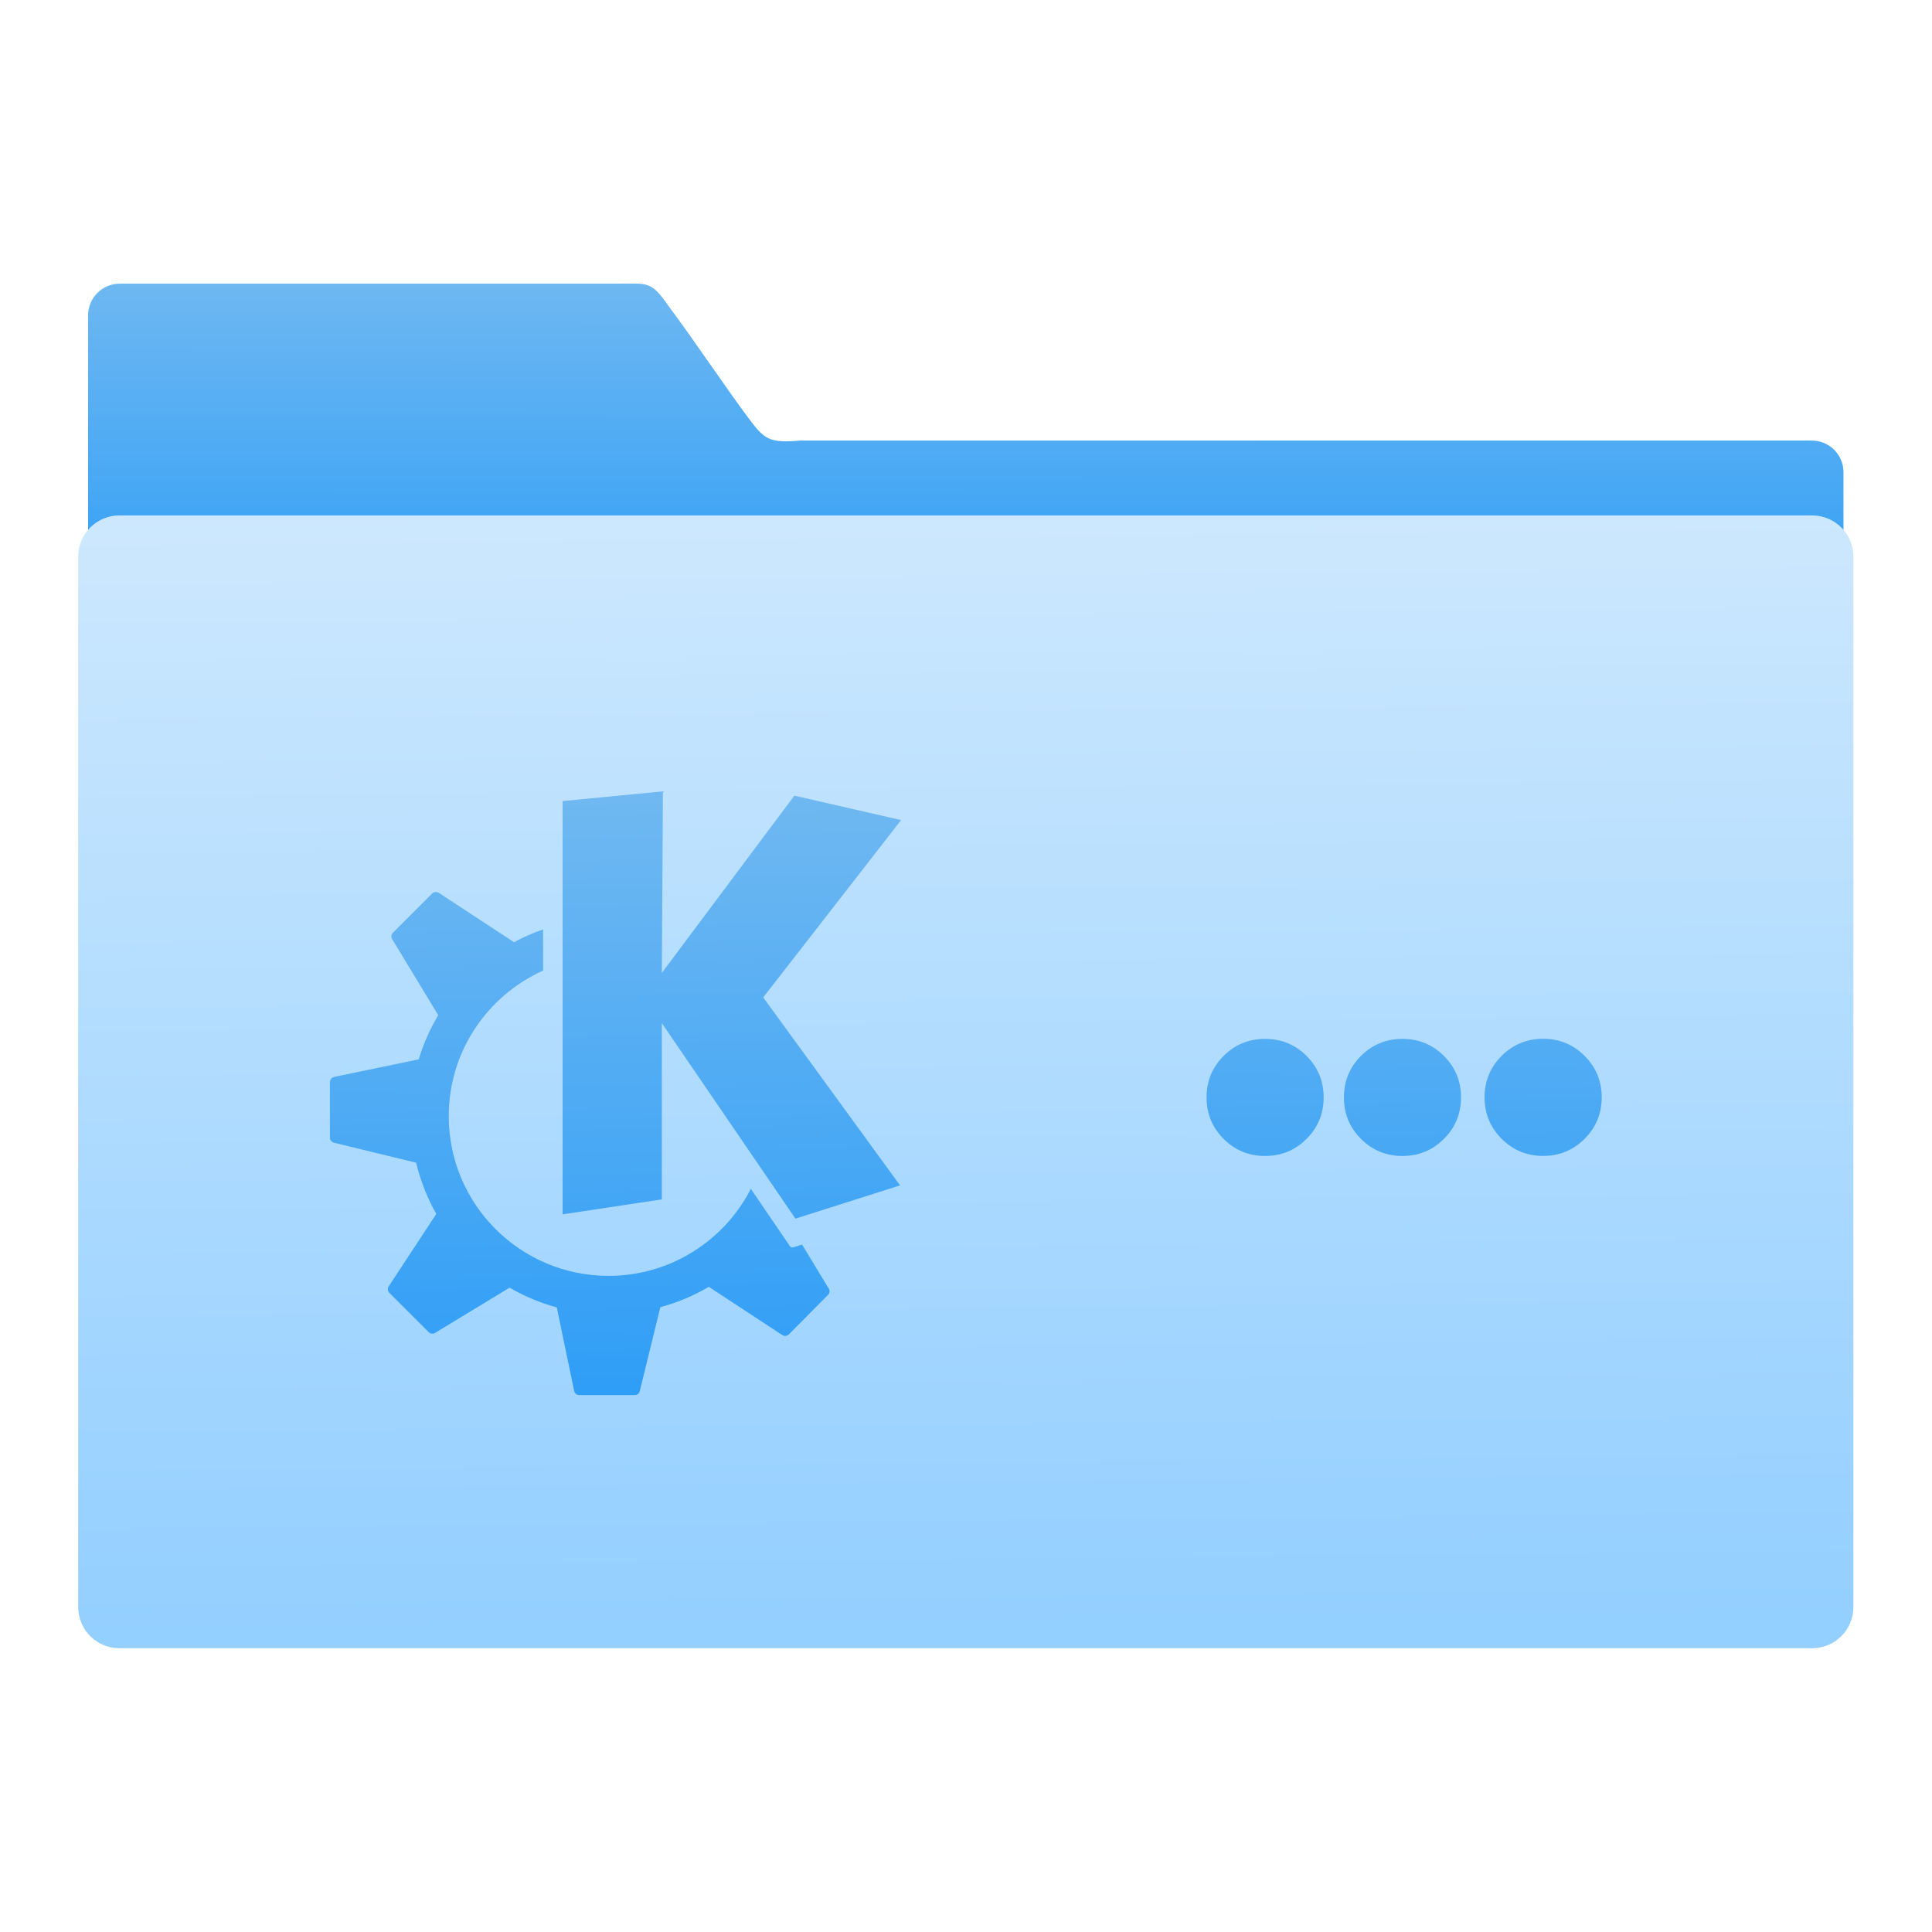
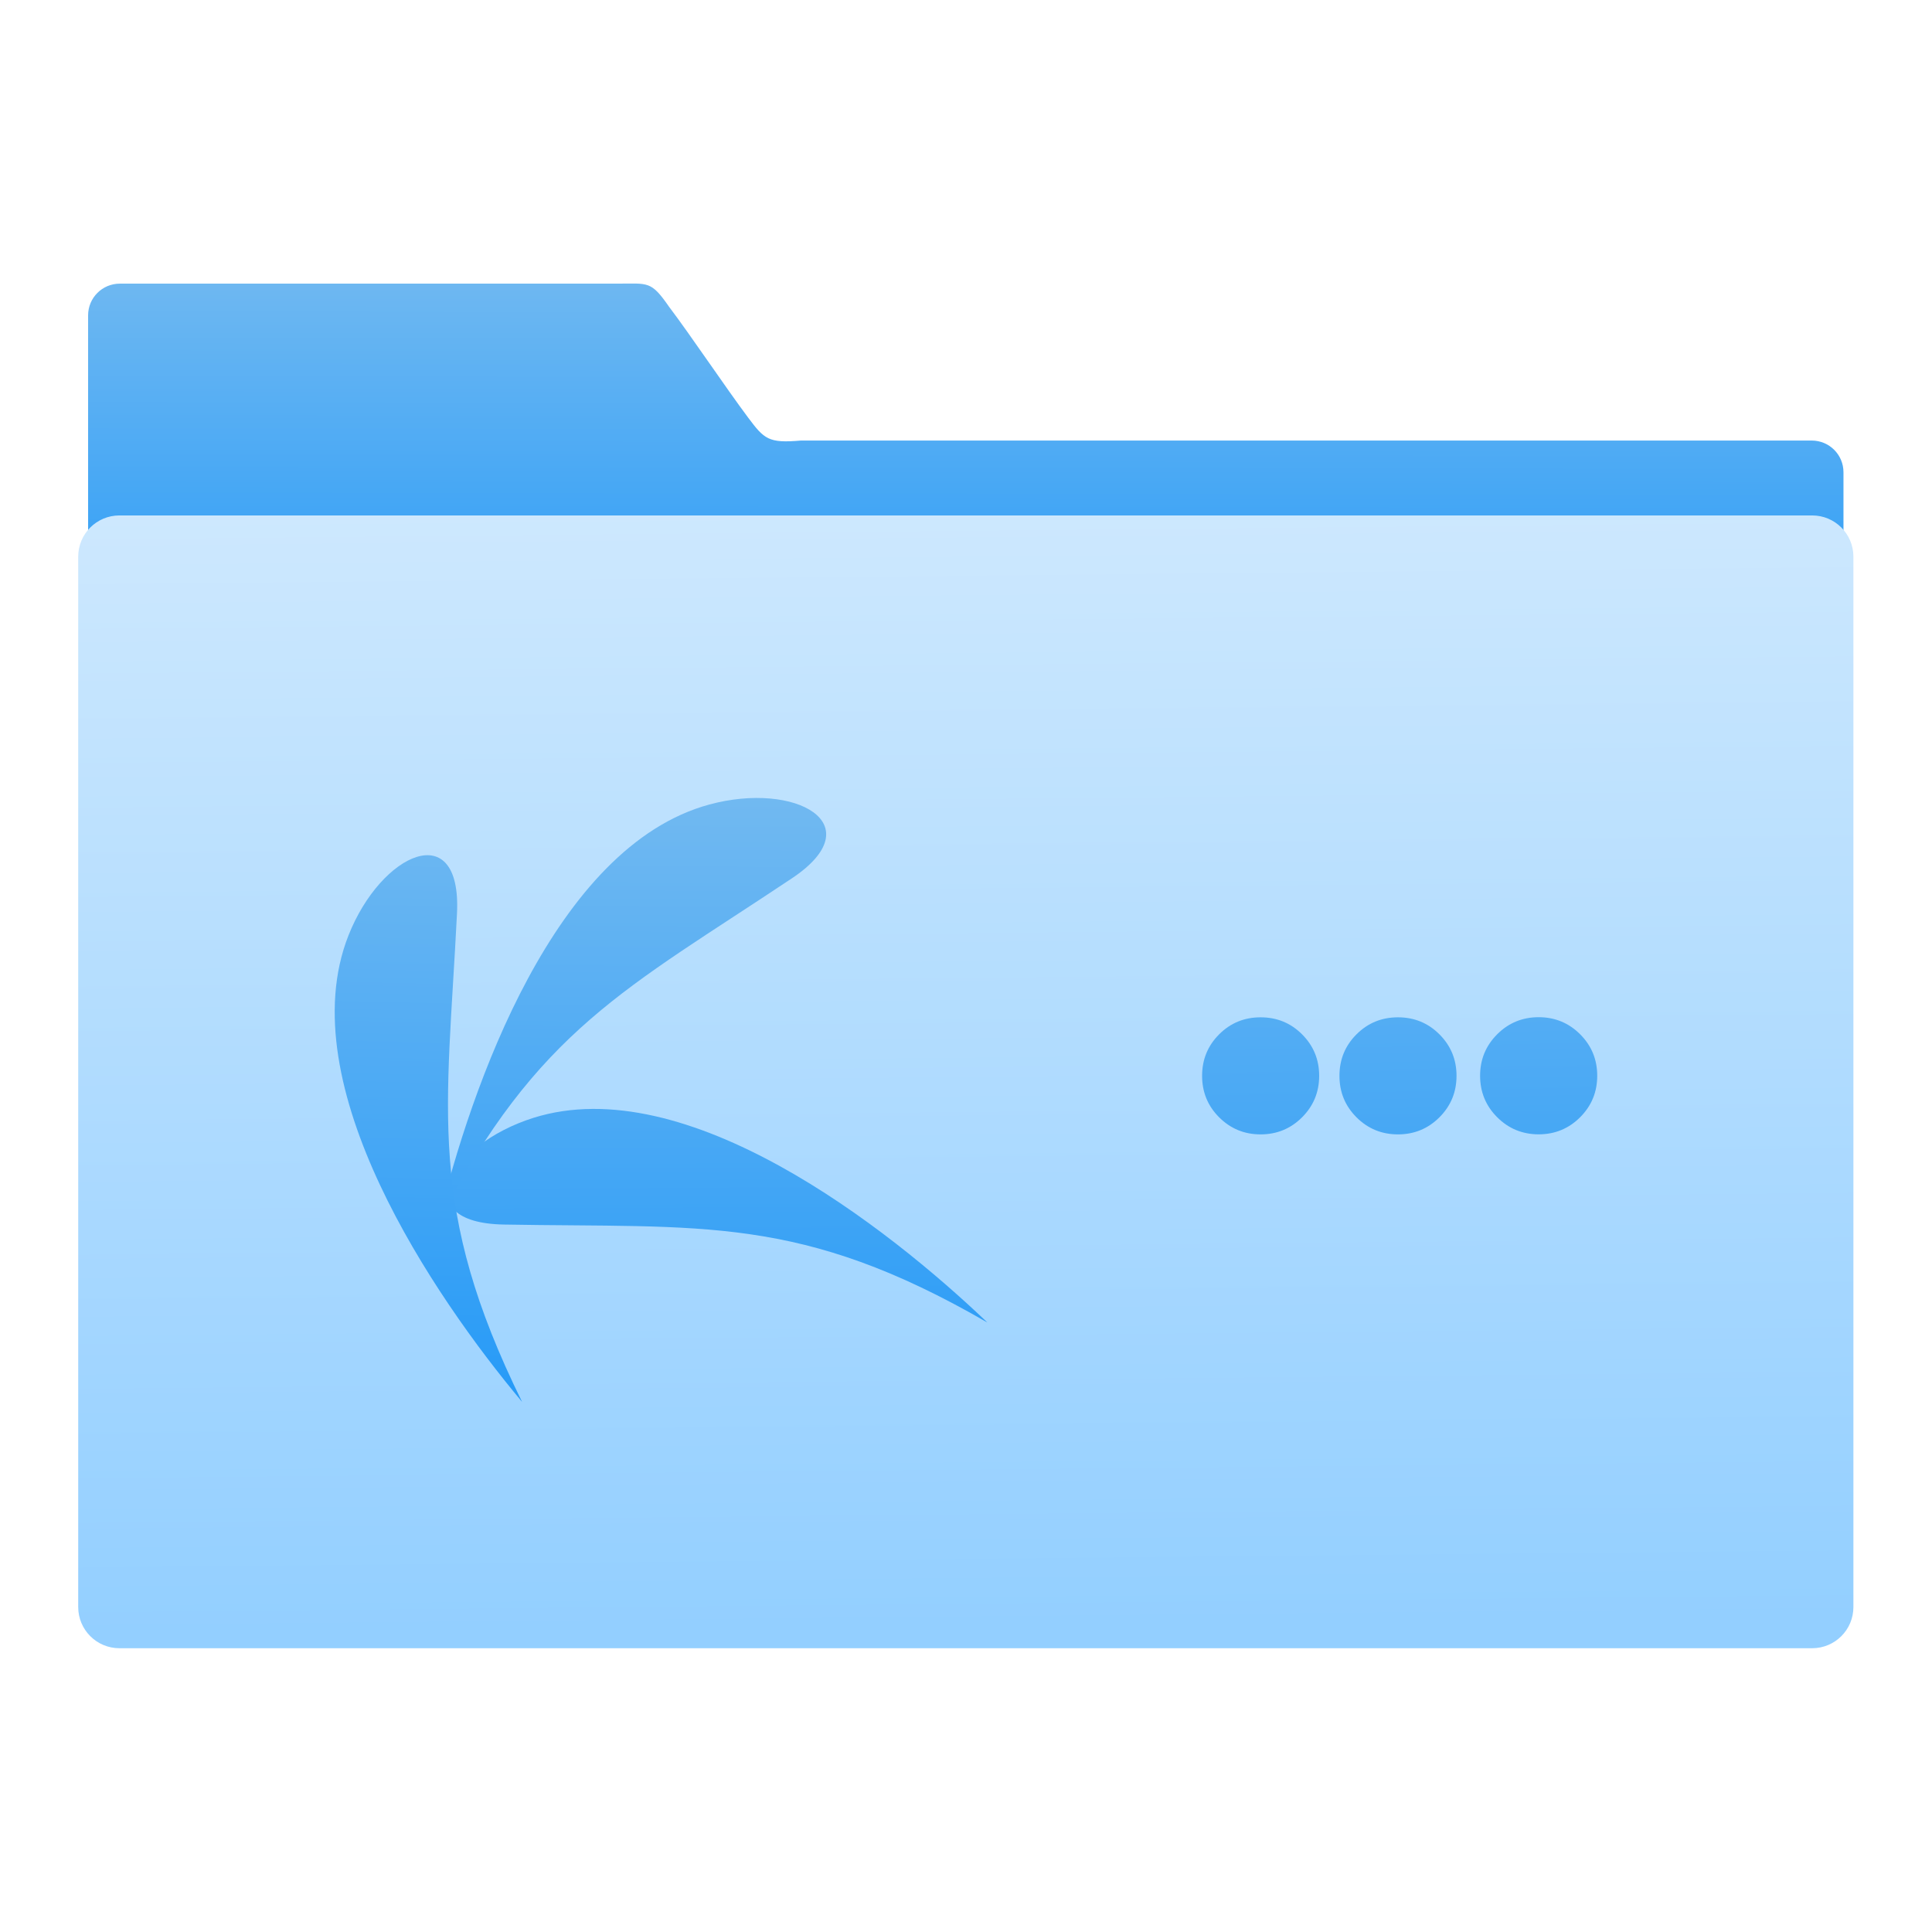
- <svg xmlns="http://www.w3.org/2000/svg" xmlns:xlink="http://www.w3.org/1999/xlink" viewBox="0 0 64 64">
-   <defs>
+ <svg xmlns="http://www.w3.org/2000/svg" xmlns:xlink="http://www.w3.org/1999/xlink" viewBox="0 0 64 64" id="svg2" version="1.1">
+   <defs id="defs4">
    <linearGradient gradientUnits="userSpaceOnUse" y2="354.29" x2="-704.05" y1="647.77" x1="-701.19" id="3">
-       <stop stop-color="#93cfff" />
-       <stop offset="1" stop-color="#cde8fe" />
+       <stop stop-color="#93cfff" id="stop7" />
+       <stop offset="1" stop-color="#cde8fe" id="stop9" />
    </linearGradient>
-     <linearGradient xlink:href="#1" id="4" x1="514.64" y1="128.74" x2="504.97" y2="-331.02" gradientUnits="userSpaceOnUse" />
+     <linearGradient xlink:href="#1" id="4" x1="514.64" y1="128.74" x2="504.97" y2="-331.02" gradientUnits="userSpaceOnUse" gradientTransform="matrix(0.04851,0,0,0.04851,7.739,40.38719)" />
    <linearGradient xlink:href="#1" id="2" x1="59.12" y1="-13.295" x2="59.15" y2="-37.783" gradientUnits="userSpaceOnUse" gradientTransform="matrix(4.17478 0 0 4.16765-1066.12 447.73)" />
    <linearGradient xlink:href="#1" id="0" gradientUnits="userSpaceOnUse" x1="462" x2="497.7" />
    <linearGradient id="1">
-       <stop stop-color="#289bf7" />
-       <stop offset="1" stop-color="#71b9f1" />
+       <stop stop-color="#289bf7" id="stop15" />
+       <stop offset="1" stop-color="#71b9f1" id="stop17" />
    </linearGradient>
+     <clipPath id="3-5">
+       <path d="M 0,792 612,792 612,0 0,0 0,792" id="path38" />
+     </clipPath>
+     <clipPath id="4-5">
+       <path d="m 558.89,526.62 37.604,0 0,-14.904 -37.604,0 0,14.904" id="path35" />
+     </clipPath>
+     <clipPath id="5">
+       <path d="m 596.5,511.72 c -6.962,6.661 -20.973,17.643 -31.626,14.277 -5.954,-1.882 -8.839,-7.319 -2.055,-7.441 13.837,-0.25 20.622,0.731 33.681,-6.836" id="path32" />
+     </clipPath>
+     <linearGradient xlink:href="#1" id="B" x1="564.19" y1="506.51" x2="564" y2="548.15" gradientUnits="userSpaceOnUse" />
+     <clipPath id="6">
+       <path d="m 556.75,546.2 27.01,0 0,-29.575 -27.01,0 0,29.575" id="path29" />
+     </clipPath>
+     <clipPath id="7">
+       <path d="m 556.75,516.63 c 2.252,9.368 8.092,26.19 18.874,29.12 6.02,1.639 11.393,-1.373 5.753,-5.147 -11.502,-7.696 -17.738,-10.542 -24.627,-23.971" id="path22" />
+     </clipPath>
+     <linearGradient xlink:href="#1" id="A" x1="562.35" y1="504.57" x2="562.67" y2="546.41" gradientUnits="userSpaceOnUse" />
+     <clipPath id="8">
+       <path d="m 547.05,542.87 13.05,0 0,-38.14 -13.05,0 0,38.14" id="path15" />
+     </clipPath>
+     <linearGradient xlink:href="#1" id="9" x1="559.17" y1="505.95" x2="560.09" y2="546.67" gradientUnits="userSpaceOnUse" />
  </defs>
-   <g transform="matrix(.04851 0 0 .04851 7.739 41.702)" fill="url(#0)">
-     <path d="m-880.52 294.78c-4.626 0-8.349 3.718-8.349 8.335v161.41l461.02 1v-121.2c0-4.618-3.724-8.335-8.35-8.335h-265.48c-8.51.751-9.607-.377-13.812-5.981-5.964-7.968-14.969-21.443-20.84-29.21-4.712-6.805-5.477-6.02-13.292-6.02z" transform="matrix(2.6001 0 0 2.6001 2211.78-1432.43)" fill="url(#2)" color="#000" />
-     <rect y="356.85" x="-890.28" height="295.13" width="463.85" transform="matrix(2.6001 0 0 2.6001 2211.78-1432.43)" fill="url(#3)" stroke="url(#3)" stroke-width="2.378" rx="9.63" />
-     <path d="m293.17-319.25l-68.52 6.62v282.23l67.76-10.23v-120.36l91.23 133.51 71.45-22.707-93.44-128.38 94.16-121.08-72.896-16.689-90.51 121.08.762-124.01m-155.34 68.803c-.775.08-1.623.298-2.207.883l-26.92 26.96c-1.131 1.135-1.272 2.879-.441 4.253l31.453 51.954c-5.589 9.395-10.124 19.485-13.319 30.17l-57.811 11.995c-1.609.333-2.808 1.881-2.808 3.53v38.03c0 1.609 1.251 2.99 2.808 3.37l56.05 13.64c2.998 12.37 7.63 24.2 13.761 34.983l-32.496 49.47c-.906 1.382-.728 3.247.441 4.413l26.96 26.92c1.135 1.131 2.882 1.275 4.253.441l50.911-30.891c9.992 5.769 20.819 10.402 32.22 13.48l11.875 57.09c.333 1.614 1.722 2.768 3.37 2.768h38.07c1.597 0 2.95-1.045 3.33-2.608l14.08-57.41c11.754-3.169 22.848-7.847 33.1-13.881l50.19 32.937c1.384.902 3.24.725 4.413-.441l26.759-26.96c1.138-1.136 1.436-2.882.602-4.253l-18.294-30.13-6.02 1.886c-.867.267-1.811-.129-2.327-.883 0 0-11.554-16.992-26.639-39.08-18.04 35.3-54.832 59.42-97.21 59.42-60.21 0-109.08-48.828-109.08-109.04 0-44.29 26.502-82.35 64.43-99.41v-28.12c-6.903 2.416-13.601 5.333-19.939 8.786-.012-.007.012-.113 0-.121l-51.35-33.7c-.691-.452-1.432-.521-2.207-.441m756.4 100.14c-11.11 0-20.55 3.898-28.324 11.675-7.774 7.777-11.675 17.216-11.675 28.324 0 11.11 3.898 20.547 11.675 28.324 7.777 7.774 17.216 11.675 28.324 11.675 11.11 0 20.547-3.9 28.324-11.675 7.774-7.777 11.675-17.211 11.675-28.324 0-11.11-3.9-20.55-11.675-28.324-7.774-7.774-17.214-11.675-28.324-11.675m-189.88.08c-11.11 0-20.55 3.858-28.324 11.634-7.774 7.777-11.634 17.216-11.634 28.324 0 11.11 3.858 20.547 11.634 28.324 7.777 7.774 17.216 11.675 28.324 11.675 11.11 0 20.547-3.9 28.324-11.675 7.774-7.777 11.675-17.211 11.675-28.324 0-11.11-3.9-20.55-11.675-28.324-7.774-7.774-17.214-11.634-28.324-11.634m93.8 0c-11.11 0-20.55 3.858-28.324 11.634-7.774 7.777-11.634 17.216-11.634 28.324 0 11.11 3.858 20.547 11.634 28.324 7.777 7.774 17.216 11.675 28.324 11.675 11.11 0 20.547-3.9 28.324-11.675 7.774-7.777 11.675-17.211 11.675-28.324 0-11.11-3.9-20.55-11.675-28.324-7.774-7.774-17.214-11.634-28.324-11.634" fill="url(#4)" />
+   <g transform="matrix(.04851 0 0 .04851 7.739 41.702)" fill="url(#0)" id="g19">
+     <path d="m-880.52 294.78c-4.626 0-8.349 3.718-8.349 8.335v161.41l461.02 1v-121.2c0-4.618-3.724-8.335-8.35-8.335h-265.48c-8.51.751-9.607-.377-13.812-5.981-5.964-7.968-14.969-21.443-20.84-29.21-4.712-6.805-5.477-6.02-13.292-6.02z" transform="matrix(2.6001 0 0 2.6001 2211.78-1432.43)" fill="url(#2)" color="#000" id="path21" />
+     <rect y="356.85" x="-890.28" height="295.13" width="463.85" transform="matrix(2.6001 0 0 2.6001 2211.78-1432.43)" fill="url(#3)" stroke="url(#3)" stroke-width="2.378" rx="9.63" id="rect23" />
+   </g>
+   <g id="g4219" transform="translate(-0.147822,0.5998806)">
+     <path style="fill:url(#4)" id="path25" d="m 51.118,33.096 c -0.539,0 -0.997,0.189 -1.374,0.566 -0.377,0.377 -0.566,0.835 -0.566,1.374 0,0.539 0.189,0.997 0.566,1.374 0.377,0.377 0.835,0.566 1.374,0.566 0.539,0 0.997,-0.189 1.374,-0.566 0.377,-0.377 0.566,-0.835 0.566,-1.374 0,-0.539 -0.189,-0.997 -0.566,-1.374 -0.377,-0.377 -0.835,-0.566 -1.374,-0.566 m -9.211,0.004 c -0.539,0 -0.997,0.187 -1.374,0.564 -0.377,0.377 -0.564,0.835 -0.564,1.374 0,0.539 0.187,0.997 0.564,1.374 0.377,0.377 0.835,0.566 1.374,0.566 0.539,0 0.997,-0.189 1.374,-0.566 0.377,-0.377 0.566,-0.835 0.566,-1.374 0,-0.539 -0.189,-0.997 -0.566,-1.374 -0.377,-0.377 -0.835,-0.564 -1.374,-0.564 m 4.55,0 c -0.539,0 -0.997,0.187 -1.374,0.564 -0.377,0.377 -0.564,0.835 -0.564,1.374 0,0.539 0.187,0.997 0.564,1.374 0.377,0.377 0.835,0.566 1.374,0.566 0.539,0 0.997,-0.189 1.374,-0.566 0.377,-0.377 0.566,-0.835 0.566,-1.374 0,-0.539 -0.189,-0.997 -0.566,-1.374 -0.377,-0.377 -0.835,-0.564 -1.374,-0.564" />
+     <g id="g62" clip-path="url(#3-5)" transform="matrix(0.4756468,0,0,-0.4747774,-248.9656,285.4753)" style="fill:#56aef3;enable-background:new">
+       <g id="g64" transform="translate(-3.997,-1.449)" clip-path="url(#4-5)">
+         <g id="g66" clip-path="url(#5)">
+           <path id="path68" d="m 596.5,511.72 c -6.962,6.661 -20.973,17.643 -31.626,14.277 -5.954,-1.882 -8.839,-7.319 -2.055,-7.441 13.837,-0.25 20.622,0.731 33.681,-6.836" style="fill:url(#B);fill-rule:evenodd" />
+         </g>
+       </g>
+       <g id="g70" transform="translate(-2.485,0.663)" clip-path="url(#6)">
+         <g id="g72" clip-path="url(#7)">
+           <path id="path74" d="m 556.75,516.63 c 2.252,9.368 8.092,26.19 18.874,29.12 6.02,1.639 11.393,-1.373 5.753,-5.147 -11.502,-7.696 -17.738,-10.542 -24.627,-23.971" style="fill:url(#A);fill-rule:evenodd" />
+         </g>
+       </g>
+       <g id="g76" clip-path="url(#8)">
+         <path id="path78" d="m 560.09,504.74 c -6.172,7.399 -16.178,22.12 -12.09,32.524 2.281,5.812 7.902,8.321 7.563,1.544 -0.691,-13.823 -2.131,-20.525 4.531,-34.07" style="fill:url(#9);fill-rule:evenodd" />
+       </g>
+     </g>
  </g>
</svg>
